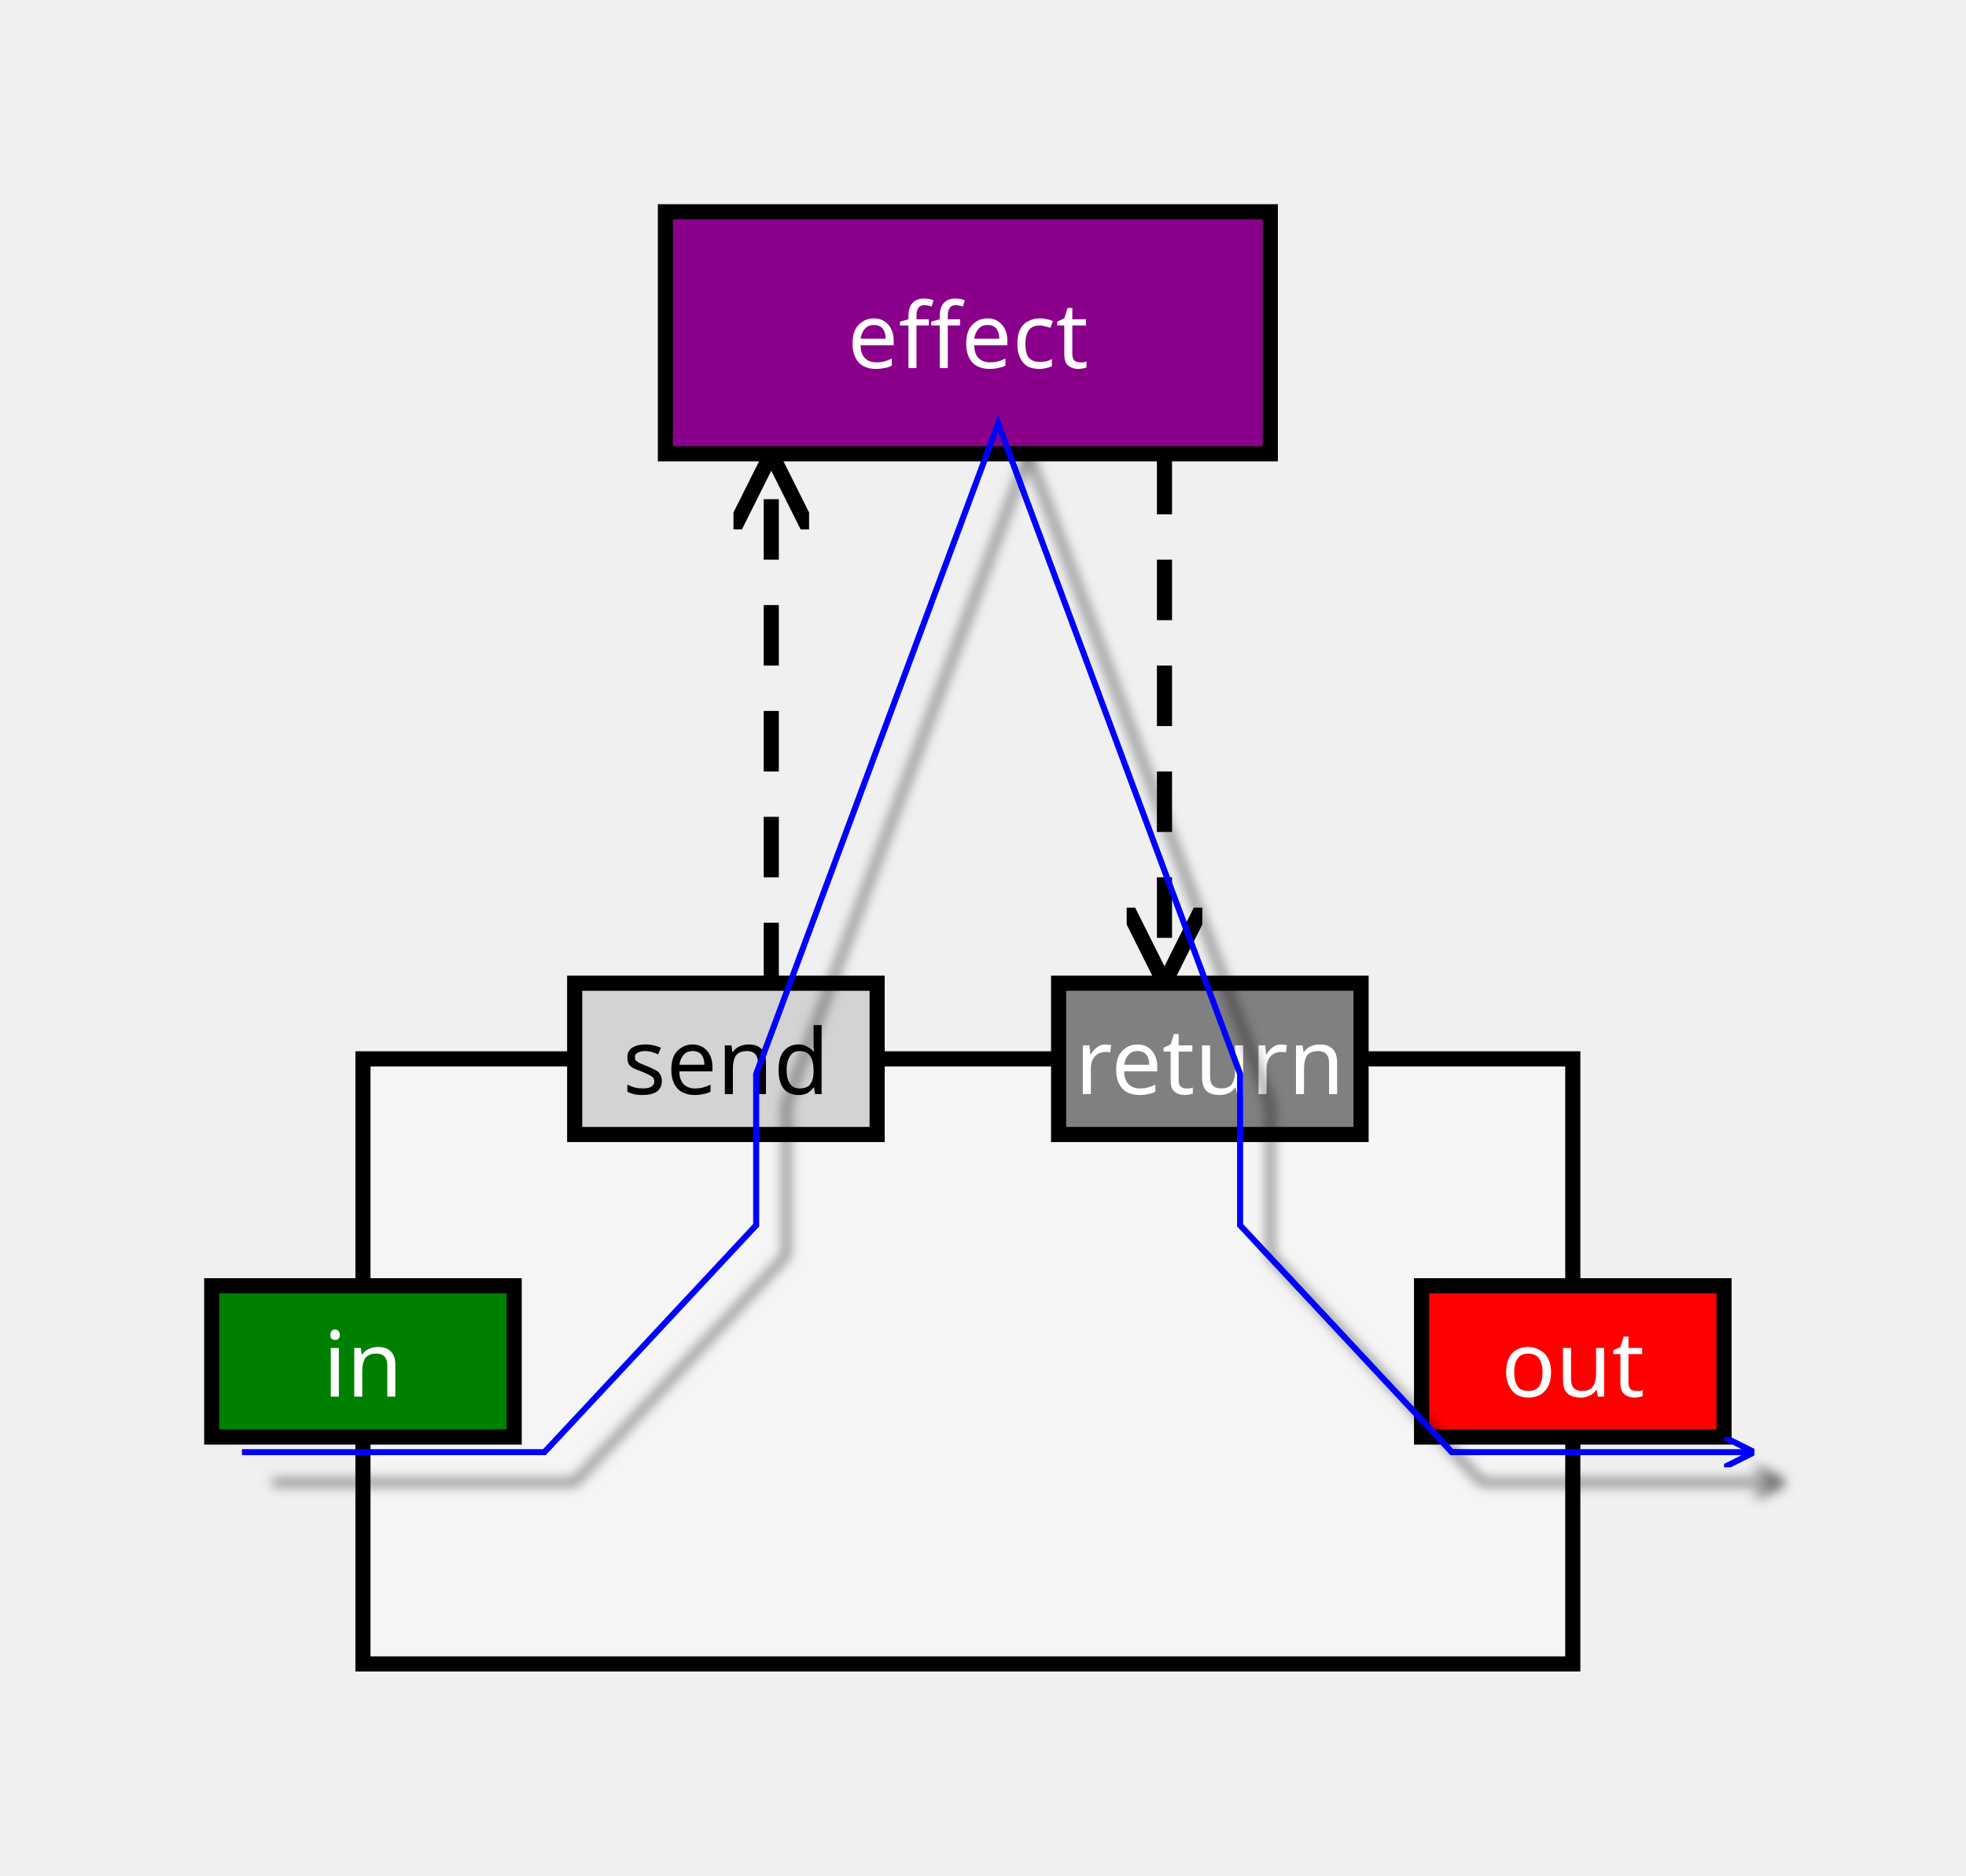
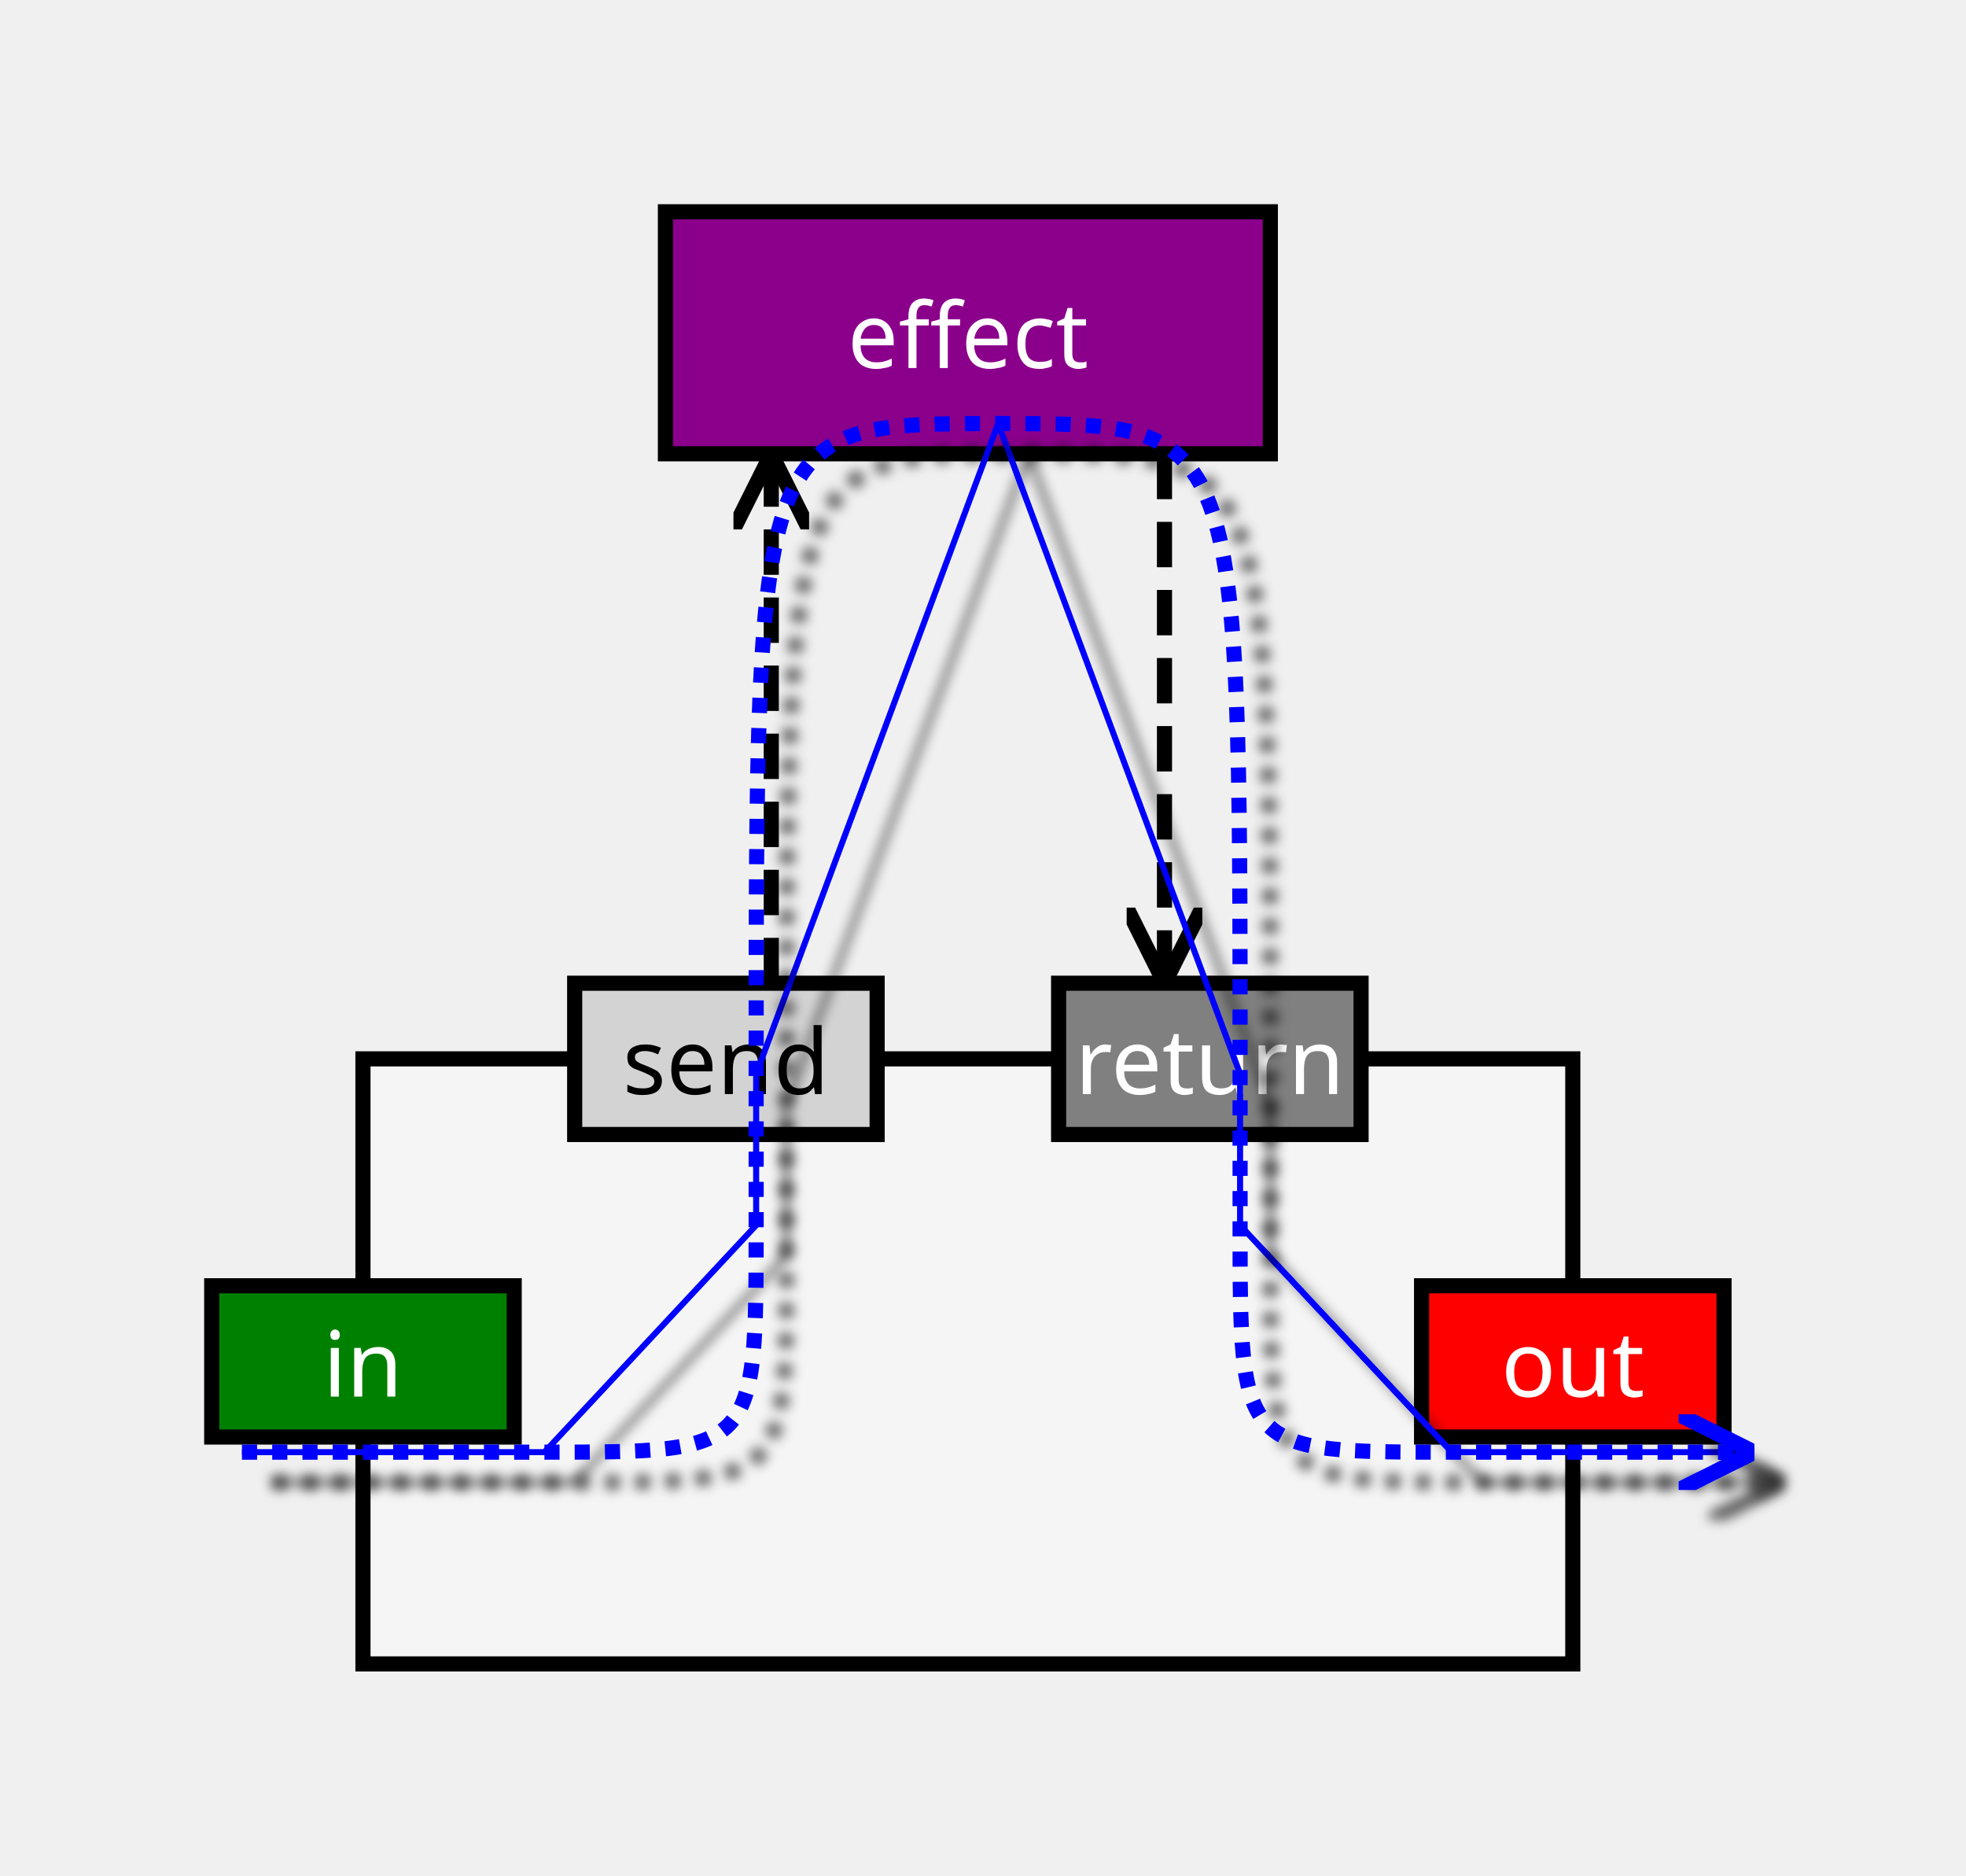
<svg xmlns="http://www.w3.org/2000/svg" version="1.1" width="65mm" height="62mm" viewBox="-12 -35 65 62">
  <defs>
    <marker id="d-arrow" refX="1" refY="0.5" orient="auto-start-reverse" markerWidth="5" markerHeight="5" viewBox="0 0 1 1">
-       <path d="M 0 0 1 0.5 0 1" style="stroke-width: 0.2; stroke: context-stroke; fill: context-fill;" />
+       <path d="M 0 0 1 0.5 0 1" style="stroke-width: 0.2; stroke: context-stroke; fill: context-fill; stroke-dasharray: none;" />
    </marker>
    <filter id="d-hardshadow" x="-50%" y="-50%" width="200%" height="200%">
      <feGaussianBlur in="SourceAlpha" stdDeviation="0.2" />
      <feOffset dx="1" dy="1" />
      <feComposite in2="SourceGraphic" operator="arithmetic" k1="0" k2="0.6" k3="1" k4="0" />
    </filter>
  </defs>
  <style>
-     rect, circle, ellipse, line, polyline, polygon { stroke-width: 0.5; stroke: black; fill: none; }
+     rect, circle, ellipse, line, polyline, polygon, path { stroke-width: 0.5; stroke: black; fill: none; }
    text { font-family: sans-serif; font-size: 3px; }
    .d-thin { stroke-width: 0.2; }
    text.d-tbox, text.d-tbox * { text-anchor: middle; dominant-baseline: central; }
    .d-hardshadow { filter: url(#d-hardshadow); }
-     line.d-arrow, polyline.d-arrow { marker-end: url(#d-arrow); }
-     .d-dash { stroke-dasharray: 2 1.5; }
+     line.d-arrow, polyline.d-arrow, path.d-arrow { marker-end: url(#d-arrow); }
+     .d-dash { stroke-dasharray: 1.5 0.75; }
+     .d-dot { stroke-dasharray: 0.5 0.5; }
    .d-blue { stroke: blue; }
    text.d-blue, text.d-blue * { stroke: none; }
    .d-fill-darkmagenta { fill: darkmagenta; }
    text.d-fill-darkmagenta, text.d-fill-darkmagenta * { fill: white; }
    .d-fill-grey { fill: grey; }
    text.d-fill-grey, text.d-fill-grey * { fill: white; }
    .d-fill-green { fill: green; }
    text.d-fill-green, text.d-fill-green * { fill: white; }
    .d-fill-lightgrey { fill: lightgrey; }
    text.d-fill-lightgrey, text.d-fill-lightgrey * { fill: black; }
    .d-fill-red { fill: red; }
    text.d-fill-red, text.d-fill-red * { fill: white; }
    .d-fill-whitesmoke { fill: whitesmoke; }
    text.d-fill-whitesmoke, text.d-fill-whitesmoke * { fill: black; }
  </style>
  <rect id="base" width="40" height="20" class="d-fill-whitesmoke" />
  <rect id="in" x="-5" y="7.5" width="10" height="5" class="d-fill-green" />
  <text x="0" y="10" class="d-fill-green d-tbox">in</text>
  <rect id="send" x="7" y="-2.5" width="10" height="5" class="d-fill-lightgrey" />
  <text x="12" y="0" class="d-fill-lightgrey d-tbox">send</text>
  <rect id="return" x="23" y="-2.5" width="10" height="5" class="d-fill-grey" />
  <text x="28" y="0" class="d-fill-grey d-tbox">return</text>
  <rect id="out" x="35" y="7.5" width="10" height="5" class="d-fill-red" />
  <text x="40" y="10" class="d-fill-red d-tbox">out</text>
  <rect id="effect" x="10" y="-28" width="20" height="8" class="d-fill-darkmagenta" />
  <text x="20" y="-24" class="d-fill-darkmagenta d-tbox">effect</text>
  <line x1="13.5" y1="-2.5" x2="13.5" y2="-20" class="d-arrow d-dash" />
  <line x1="26.5" y1="-20" x2="26.5" y2="-2.5" class="d-arrow d-dash" />
  <polyline points="-4 13 6 13 13 5.5 13 0.5 21 -21 29 0.5 29 5.5 36 13 46 13" class="d-arrow d-hardshadow d-blue d-thin" />
+   <path d="M -4 13   L 6 13   C 13 13 13 13 13 5.5   L 13 0.5   C 13 -21 13 -21 21 -21   C 29 -21 29 -21 29 0.5   L 29 5.5   C 29 13 29 13 36 13   L 46 13   " class="d-arrow d-hardshadow d-blue d-dot" />
</svg>
